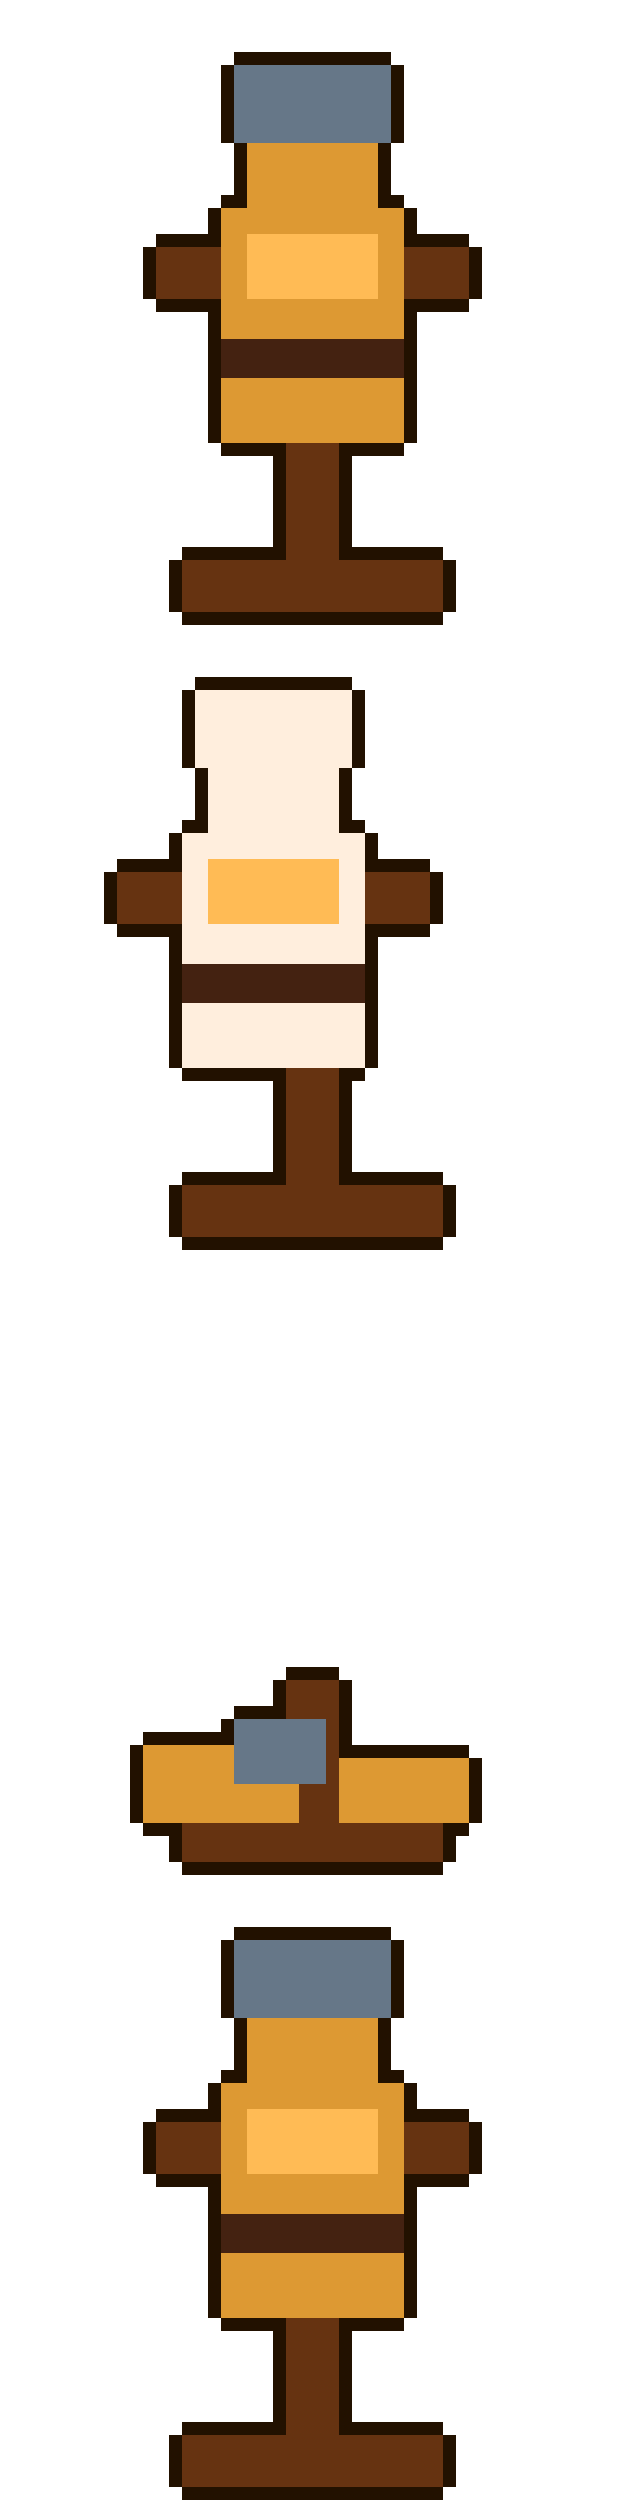
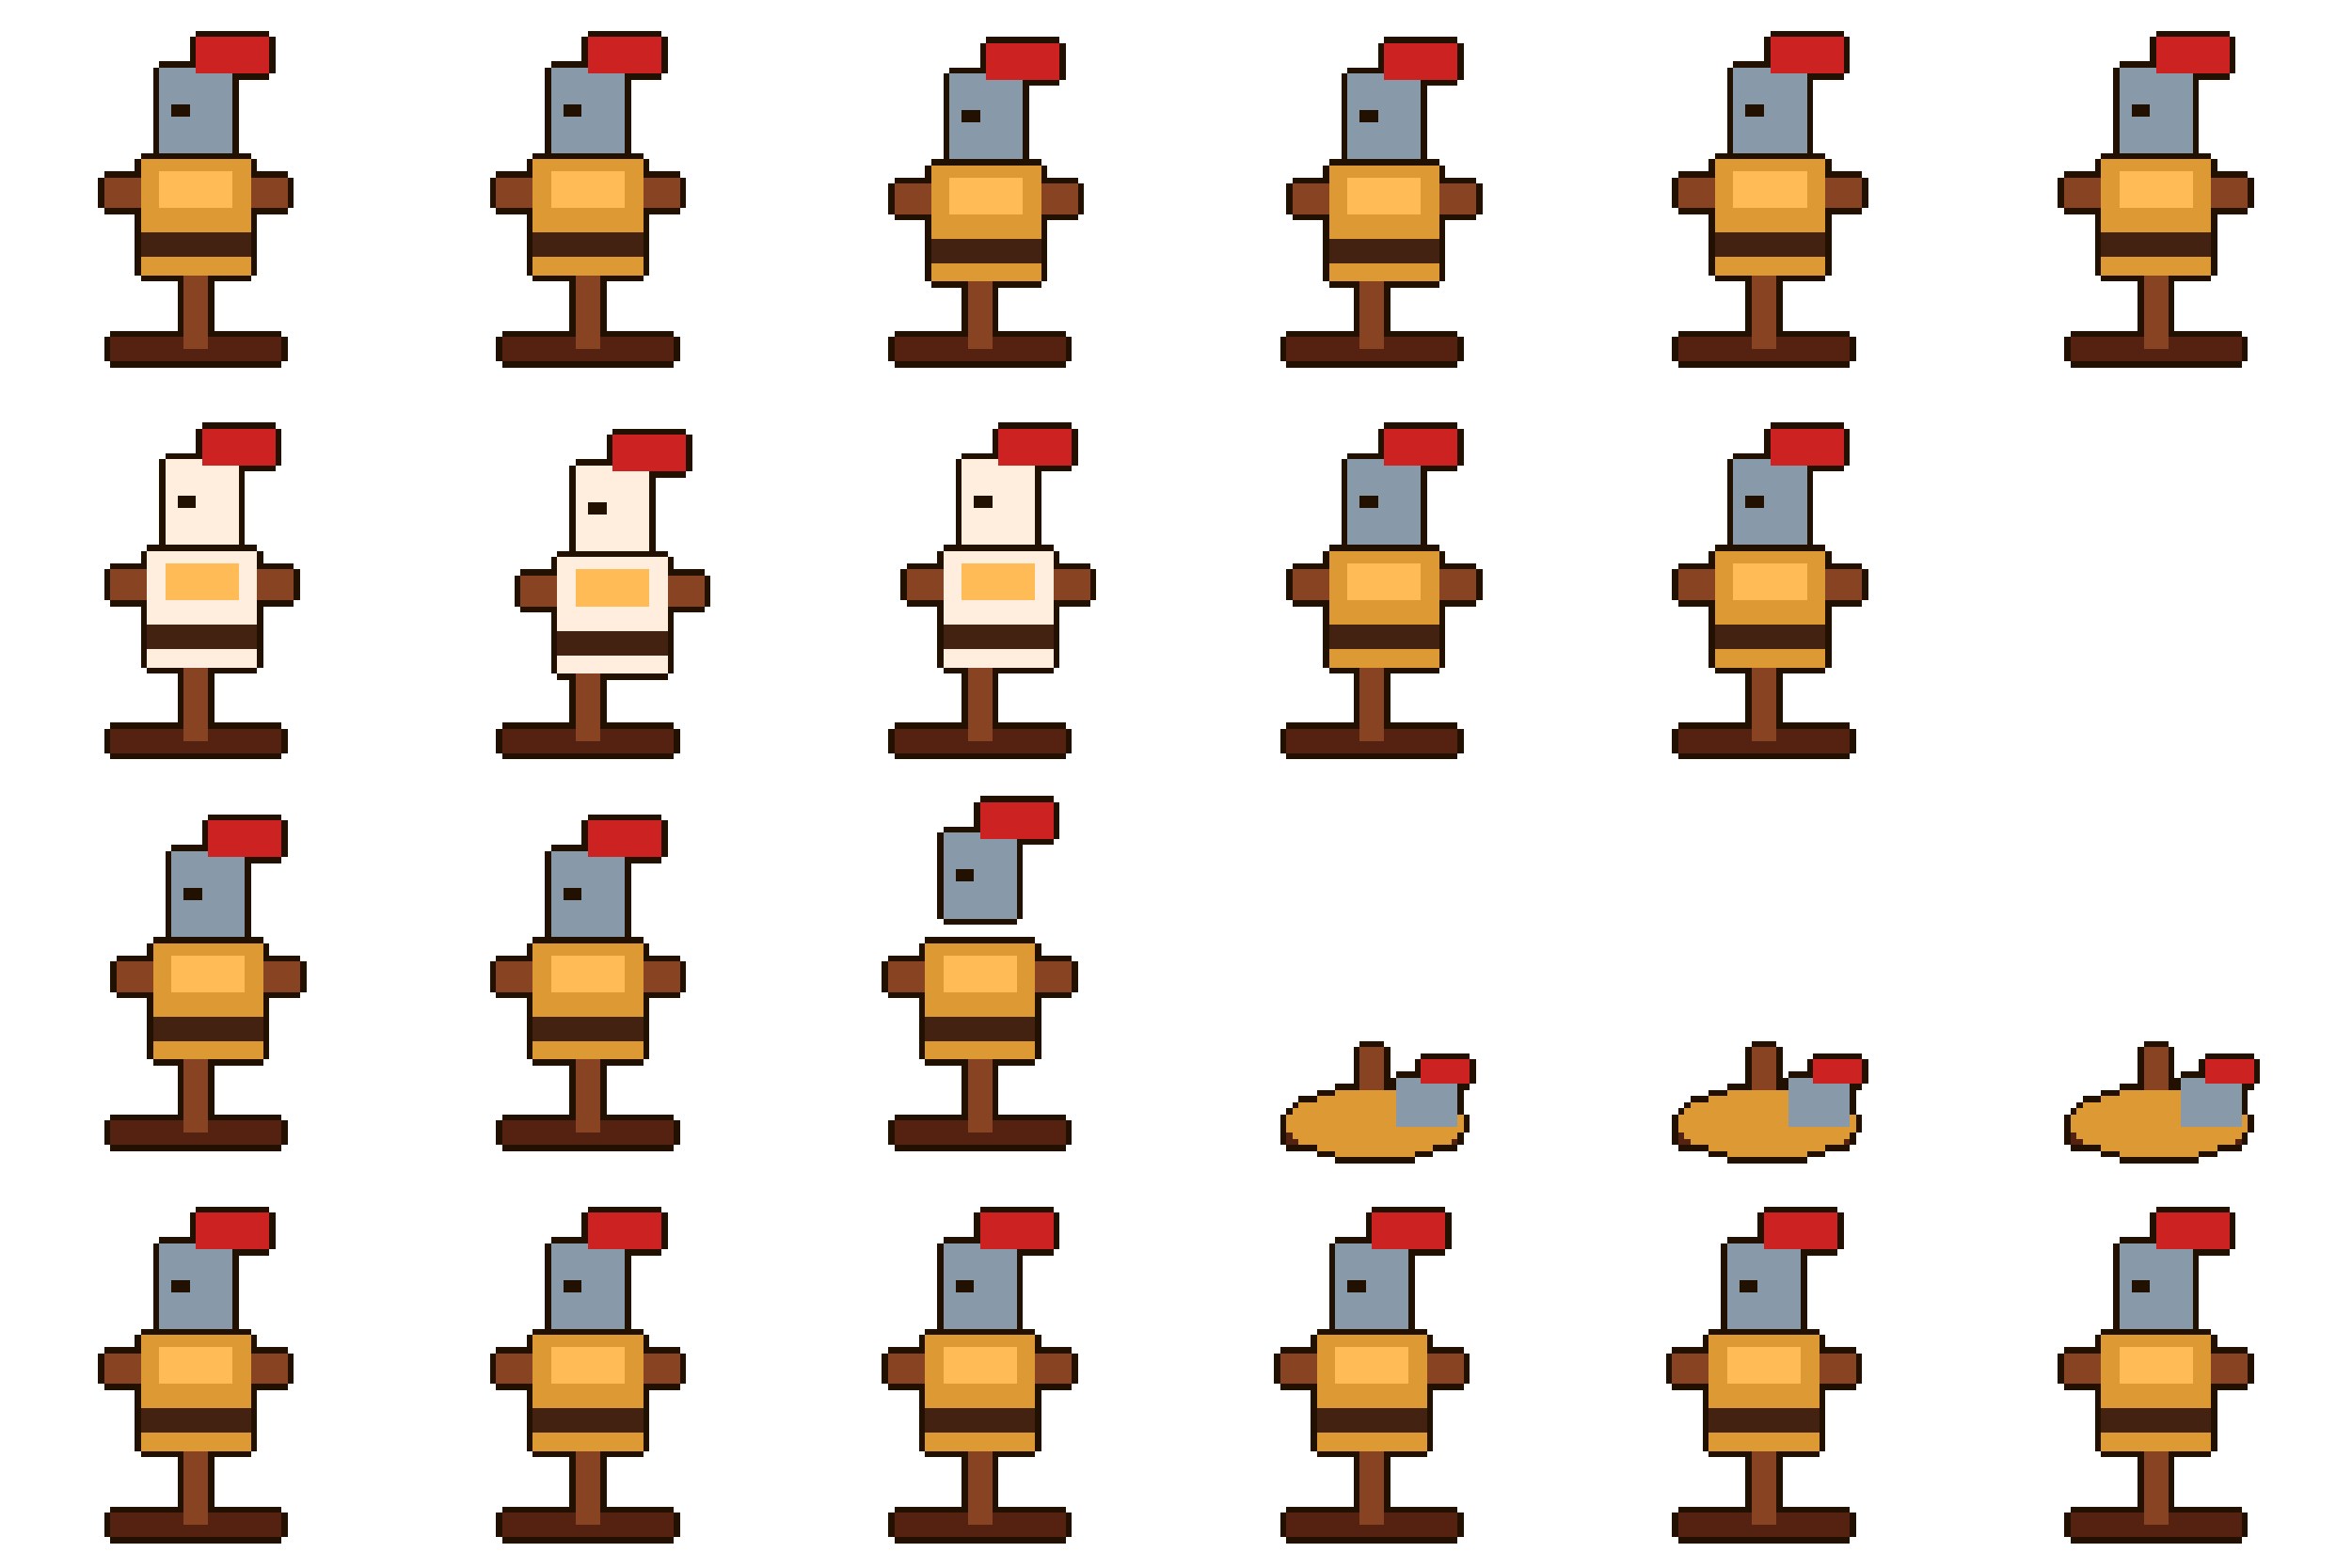
- <svg xmlns="http://www.w3.org/2000/svg" viewBox="0 0 48 192" width="48" height="192" shape-rendering="crispEdges">
-   <path fill="#210" d="M18 4h12v1h-12zM17 5h1v6h-1zM30 5h1v6h-1zM18 11h1v4h-1zM29 11h1v4h-1zM17 15h2v1h-2zM29 15h2v1h-2zM16 16h1v2h-1zM31 16h1v2h-1zM12 18h5v1h-5zM31 18h5v1h-5zM11 19h1v4h-1zM36 19h1v4h-1zM12 23h5v1h-5zM31 23h5v1h-5zM16 24h1v10h-1zM31 24h1v10h-1zM17 34h5v1h-5zM26 34h5v1h-5zM21 35h1v7h-1zM26 35h1v7h-1zM14 42h8v1h-8zM26 42h8v1h-8zM13 43h1v4h-1zM34 43h1v4h-1zM14 47h20v1h-20zM15 52h12v1h-12zM14 53h1v6h-1zM27 53h1v6h-1zM15 59h1v4h-1zM26 59h1v4h-1zM14 63h2v1h-2zM26 63h2v1h-2zM13 64h1v2h-1zM28 64h1v2h-1zM9 66h5v1h-5zM28 66h5v1h-5zM8 67h1v4h-1zM33 67h1v4h-1zM9 71h5v1h-5zM28 71h5v1h-5zM13 72h1v10h-1zM28 72h1v10h-1zM14 82h8v1h-8zM26 82h2v1h-2zM21 83h1v7h-1zM26 83h1v7h-1zM14 90h8v1h-8zM26 90h8v1h-8zM13 91h1v4h-1zM34 91h1v4h-1zM14 95h20v1h-20zM22 128h4v1h-4zM21 129h1v2h-1zM26 129h1v5h-1zM18 131h4v1h-4zM17 132h1v1h-1zM11 133h7v1h-7zM10 134h1v6h-1zM26 134h10v1h-10zM36 135h1v5h-1zM11 140h3v1h-3zM34 140h2v1h-2zM13 141h1v2h-1zM34 141h1v2h-1zM14 143h20v1h-20zM18 148h12v1h-12zM17 149h1v6h-1zM30 149h1v6h-1zM18 155h1v4h-1zM29 155h1v4h-1zM17 159h2v1h-2zM29 159h2v1h-2zM16 160h1v2h-1zM31 160h1v2h-1zM12 162h5v1h-5zM31 162h5v1h-5zM11 163h1v4h-1zM36 163h1v4h-1zM12 167h5v1h-5zM31 167h5v1h-5zM16 168h1v10h-1zM31 168h1v10h-1zM17 178h5v1h-5zM26 178h5v1h-5zM21 179h1v7h-1zM26 179h1v7h-1zM14 186h8v1h-8zM26 186h8v1h-8zM13 187h1v4h-1zM34 187h1v4h-1zM14 191h20v1h-20z" />
-   <path fill="#421" d="M17 26h14v3h-14zM14 74h14v3h-14zM17 170h14v3h-14z" />
-   <path fill="#631" d="M12 19h5v4h-5zM31 19h5v4h-5zM22 34h4v9h-4zM14 43h20v4h-20zM9 67h5v4h-5zM28 67h5v4h-5zM22 82h4v9h-4zM14 91h20v4h-20zM22 129h4v3h-4zM25 132h1v5h-1zM23 137h3v3h-3zM14 140h20v3h-20zM12 163h5v4h-5zM31 163h5v4h-5zM22 178h4v9h-4zM14 187h20v4h-20z" />
-   <path fill="#678" d="M18 5h12v6h-12zM18 132h7v5h-7zM18 149h12v6h-12z" />
-   <path fill="#d93" d="M19 11h10v5h-10zM17 16h14v2h-14zM17 18h2v5h-2zM29 18h2v5h-2zM17 23h14v3h-14zM17 29h14v5h-14zM11 134h7v3h-7zM26 135h10v5h-10zM11 137h12v3h-12zM19 155h10v5h-10zM17 160h14v2h-14zM17 162h2v5h-2zM29 162h2v5h-2zM17 167h14v3h-14zM17 173h14v5h-14z" />
-   <path fill="#fb5" d="M19 18h10v5h-10zM16 66h10v5h-10zM19 162h10v5h-10z" />
-   <path fill="#fed" d="M15 53h12v6h-12zM16 59h10v5h-10zM14 64h14v2h-14zM14 66h2v5h-2zM26 66h2v5h-2zM14 71h14v3h-14zM14 77h14v5h-14z" />
+ <svg xmlns="http://www.w3.org/2000/svg" viewBox="0 0 384 256" width="384" height="256" shape-rendering="crispEdges">
+   <path fill="#210" d="M32 5h12v1h-12zM96 5h12v1h-12zM289 5h12v1h-12zM352 5h12v1h-12zM31 6h1v4h-1zM44 6h1v6h-1zM95 6h1v4h-1zM108 6h1v6h-1zM161 6h12v1h-12zM226 6h12v1h-12zM288 6h1v4h-1zM301 6h1v6h-1zM351 6h1v4h-1zM364 6h1v6h-1zM160 7h1v4h-1zM173 7h1v6h-1zM225 7h1v4h-1zM238 7h1v6h-1zM26 10h6v1h-6zM90 10h6v1h-6zM283 10h6v1h-6zM346 10h6v1h-6zM25 11h1v14h-1zM89 11h1v14h-1zM155 11h6v1h-6zM220 11h6v1h-6zM282 11h1v14h-1zM345 11h1v14h-1zM38 12h6v1h-6zM102 12h6v1h-6zM154 12h1v14h-1zM219 12h1v14h-1zM295 12h6v1h-6zM358 12h6v1h-6zM38 13h1v12h-1zM102 13h1v12h-1zM167 13h6v1h-6zM232 13h6v1h-6zM295 13h1v12h-1zM358 13h1v12h-1zM167 14h1v12h-1zM232 14h1v12h-1zM28 17h3v2h-3zM92 17h3v2h-3zM285 17h3v2h-3zM348 17h3v2h-3zM157 18h3v2h-3zM222 18h3v2h-3zM23 25h18v1h-18zM87 25h18v1h-18zM280 25h18v1h-18zM343 25h18v1h-18zM22 26h1v2h-1zM41 26h1v2h-1zM86 26h1v2h-1zM105 26h1v2h-1zM152 26h18v1h-18zM217 26h18v1h-18zM279 26h1v2h-1zM298 26h1v2h-1zM342 26h1v2h-1zM361 26h1v2h-1zM151 27h1v2h-1zM170 27h1v2h-1zM216 27h1v2h-1zM235 27h1v2h-1zM17 28h6v1h-6zM41 28h6v1h-6zM81 28h6v1h-6zM105 28h6v1h-6zM274 28h6v1h-6zM298 28h6v1h-6zM337 28h6v1h-6zM361 28h6v1h-6zM16 29h1v5h-1zM47 29h1v5h-1zM80 29h1v5h-1zM111 29h1v5h-1zM146 29h6v1h-6zM170 29h6v1h-6zM211 29h6v1h-6zM235 29h6v1h-6zM273 29h1v5h-1zM304 29h1v5h-1zM336 29h1v5h-1zM367 29h1v5h-1zM145 30h1v5h-1zM176 30h1v5h-1zM210 30h1v5h-1zM241 30h1v5h-1zM17 34h6v1h-6zM41 34h6v1h-6zM81 34h6v1h-6zM105 34h6v1h-6zM274 34h6v1h-6zM298 34h6v1h-6zM337 34h6v1h-6zM361 34h6v1h-6zM22 35h1v10h-1zM41 35h1v10h-1zM86 35h1v10h-1zM105 35h1v10h-1zM146 35h6v1h-6zM170 35h6v1h-6zM211 35h6v1h-6zM235 35h6v1h-6zM279 35h1v10h-1zM298 35h1v10h-1zM342 35h1v10h-1zM361 35h1v10h-1zM151 36h1v10h-1zM170 36h1v10h-1zM216 36h1v10h-1zM235 36h1v10h-1zM23 45h7v1h-7zM34 45h7v1h-7zM87 45h7v1h-7zM98 45h7v1h-7zM280 45h6v1h-6zM290 45h8v1h-8zM343 45h7v1h-7zM354 45h7v1h-7zM29 46h1v8h-1zM34 46h1v8h-1zM93 46h1v8h-1zM98 46h1v8h-1zM152 46h6v1h-6zM162 46h8v1h-8zM217 46h5v1h-5zM226 46h9v1h-9zM285 46h1v8h-1zM290 46h1v8h-1zM349 46h1v8h-1zM354 46h1v8h-1zM157 47h1v7h-1zM162 47h1v7h-1zM221 47h1v7h-1zM226 47h1v7h-1zM18 54h12v1h-12zM34 54h12v1h-12zM82 54h12v1h-12zM98 54h12v1h-12zM146 54h12v1h-12zM162 54h12v1h-12zM210 54h12v1h-12zM226 54h12v1h-12zM274 54h12v1h-12zM290 54h12v1h-12zM338 54h12v1h-12zM354 54h12v1h-12zM17 55h1v4h-1zM46 55h1v4h-1zM81 55h1v4h-1zM110 55h1v4h-1zM145 55h1v4h-1zM174 55h1v4h-1zM209 55h1v4h-1zM238 55h1v4h-1zM273 55h1v4h-1zM302 55h1v4h-1zM337 55h1v4h-1zM366 55h1v4h-1zM18 59h28v1h-28zM82 59h28v1h-28zM146 59h28v1h-28zM210 59h28v1h-28zM274 59h28v1h-28zM338 59h28v1h-28zM33 69h12v1h-12zM163 69h12v1h-12zM226 69h12v1h-12zM289 69h12v1h-12zM32 70h1v4h-1zM45 70h1v6h-1zM100 70h12v1h-12zM162 70h1v4h-1zM175 70h1v6h-1zM225 70h1v4h-1zM238 70h1v6h-1zM288 70h1v4h-1zM301 70h1v6h-1zM99 71h1v4h-1zM112 71h1v6h-1zM27 74h6v1h-6zM157 74h6v1h-6zM220 74h6v1h-6zM283 74h6v1h-6zM26 75h1v14h-1zM94 75h6v1h-6zM156 75h1v14h-1zM219 75h1v14h-1zM282 75h1v14h-1zM39 76h6v1h-6zM93 76h1v14h-1zM169 76h6v1h-6zM232 76h6v1h-6zM295 76h6v1h-6zM39 77h1v12h-1zM106 77h6v1h-6zM169 77h1v12h-1zM232 77h1v12h-1zM295 77h1v12h-1zM106 78h1v12h-1zM29 81h3v2h-3zM159 81h3v2h-3zM222 81h3v2h-3zM285 81h3v2h-3zM96 82h3v2h-3zM24 89h18v1h-18zM154 89h18v1h-18zM217 89h18v1h-18zM280 89h18v1h-18zM23 90h1v2h-1zM42 90h1v2h-1zM91 90h18v1h-18zM153 90h1v2h-1zM172 90h1v2h-1zM216 90h1v2h-1zM235 90h1v2h-1zM279 90h1v2h-1zM298 90h1v2h-1zM90 91h1v2h-1zM109 91h1v2h-1zM18 92h6v1h-6zM42 92h6v1h-6zM148 92h6v1h-6zM172 92h6v1h-6zM211 92h6v1h-6zM235 92h6v1h-6zM274 92h6v1h-6zM298 92h6v1h-6zM17 93h1v5h-1zM48 93h1v5h-1zM85 93h6v1h-6zM109 93h6v1h-6zM147 93h1v5h-1zM178 93h1v5h-1zM210 93h1v5h-1zM241 93h1v5h-1zM273 93h1v5h-1zM304 93h1v5h-1zM84 94h1v5h-1zM115 94h1v5h-1zM18 98h6v1h-6zM42 98h6v1h-6zM148 98h6v1h-6zM172 98h6v1h-6zM211 98h6v1h-6zM235 98h6v1h-6zM274 98h6v1h-6zM298 98h6v1h-6zM23 99h1v10h-1zM42 99h1v10h-1zM85 99h6v1h-6zM109 99h6v1h-6zM153 99h1v10h-1zM172 99h1v10h-1zM216 99h1v10h-1zM235 99h1v10h-1zM279 99h1v10h-1zM298 99h1v10h-1zM90 100h1v10h-1zM109 100h1v10h-1zM24 109h6v1h-6zM34 109h8v1h-8zM154 109h4v1h-4zM162 109h10v1h-10zM217 109h5v1h-5zM226 109h9v1h-9zM280 109h6v1h-6zM290 109h8v1h-8zM29 110h1v8h-1zM34 110h1v8h-1zM91 110h3v1h-3zM98 110h11v1h-11zM157 110h1v8h-1zM162 110h1v8h-1zM221 110h1v8h-1zM226 110h1v8h-1zM285 110h1v8h-1zM290 110h1v8h-1zM93 111h1v7h-1zM98 111h1v7h-1zM18 118h12v1h-12zM34 118h12v1h-12zM82 118h12v1h-12zM98 118h12v1h-12zM146 118h12v1h-12zM162 118h12v1h-12zM210 118h12v1h-12zM226 118h12v1h-12zM274 118h12v1h-12zM290 118h12v1h-12zM17 119h1v4h-1zM46 119h1v4h-1zM81 119h1v4h-1zM110 119h1v4h-1zM145 119h1v4h-1zM174 119h1v4h-1zM209 119h1v4h-1zM238 119h1v4h-1zM273 119h1v4h-1zM302 119h1v4h-1zM18 123h28v1h-28zM82 123h28v1h-28zM146 123h28v1h-28zM210 123h28v1h-28zM274 123h28v1h-28zM160 130h12v1h-12zM159 131h1v4h-1zM172 131h1v6h-1zM34 133h12v1h-12zM96 133h12v1h-12zM33 134h1v4h-1zM46 134h1v6h-1zM95 134h1v4h-1zM108 134h1v6h-1zM154 135h6v1h-6zM153 136h1v14h-1zM166 137h6v1h-6zM28 138h6v1h-6zM90 138h6v1h-6zM166 138h1v12h-1zM27 139h1v14h-1zM89 139h1v14h-1zM40 140h6v1h-6zM102 140h6v1h-6zM40 141h1v12h-1zM102 141h1v12h-1zM156 142h3v2h-3zM30 145h3v2h-3zM92 145h3v2h-3zM154 150h12v1h-12zM25 153h18v1h-18zM87 153h18v1h-18zM151 153h18v1h-18zM24 154h1v2h-1zM43 154h1v2h-1zM86 154h1v2h-1zM105 154h1v2h-1zM150 154h1v2h-1zM169 154h1v2h-1zM19 156h6v1h-6zM43 156h6v1h-6zM81 156h6v1h-6zM105 156h6v1h-6zM145 156h6v1h-6zM169 156h6v1h-6zM18 157h1v5h-1zM49 157h1v5h-1zM80 157h1v5h-1zM111 157h1v5h-1zM144 157h1v5h-1zM175 157h1v5h-1zM19 162h6v1h-6zM43 162h6v1h-6zM81 162h6v1h-6zM105 162h6v1h-6zM145 162h6v1h-6zM169 162h6v1h-6zM24 163h1v10h-1zM43 163h1v10h-1zM86 163h1v10h-1zM105 163h1v10h-1zM150 163h1v10h-1zM169 163h1v10h-1zM222 170h4v1h-4zM286 170h4v1h-4zM350 170h4v1h-4zM221 171h1v6h-1zM226 171h1v5h-1zM285 171h1v6h-1zM290 171h1v5h-1zM349 171h1v6h-1zM354 171h1v5h-1zM232 172h8v1h-8zM296 172h8v1h-8zM360 172h8v1h-8zM25 173h5v1h-5zM34 173h9v1h-9zM87 173h7v1h-7zM98 173h7v1h-7zM151 173h7v1h-7zM162 173h7v1h-7zM231 173h1v2h-1zM240 173h1v4h-1zM295 173h1v2h-1zM304 173h1v4h-1zM359 173h1v2h-1zM368 173h1v4h-1zM29 174h1v8h-1zM34 174h1v8h-1zM93 174h1v8h-1zM98 174h1v8h-1zM157 174h1v8h-1zM162 174h1v8h-1zM228 175h4v1h-4zM292 175h4v1h-4zM356 175h4v1h-4zM226 176h2v2h-2zM290 176h2v2h-2zM354 176h2v2h-2zM218 177h4v1h-4zM238 177h2v1h-2zM282 177h4v1h-4zM302 177h2v1h-2zM346 177h4v1h-4zM366 177h2v1h-2zM215 178h3v1h-3zM238 178h1v4h-1zM279 178h3v1h-3zM302 178h1v4h-1zM343 178h3v1h-3zM366 178h1v4h-1zM212 179h3v1h-3zM276 179h3v1h-3zM340 179h3v1h-3zM211 180h1v1h-1zM275 180h1v1h-1zM339 180h1v1h-1zM210 181h1v1h-1zM274 181h1v1h-1zM338 181h1v1h-1zM18 182h12v1h-12zM34 182h12v1h-12zM82 182h12v1h-12zM98 182h12v1h-12zM146 182h12v1h-12zM162 182h12v1h-12zM209 182h1v5h-1zM239 182h1v3h-1zM273 182h1v5h-1zM303 182h1v3h-1zM337 182h1v5h-1zM367 182h1v3h-1zM17 183h1v4h-1zM46 183h1v4h-1zM81 183h1v4h-1zM110 183h1v4h-1zM145 183h1v4h-1zM174 183h1v4h-1zM238 185h1v2h-1zM302 185h1v2h-1zM366 185h1v2h-1zM18 187h28v1h-28zM82 187h28v1h-28zM146 187h28v1h-28zM210 187h5v1h-5zM234 187h4v1h-4zM274 187h5v1h-5zM298 187h4v1h-4zM338 187h5v1h-5zM362 187h4v1h-4zM215 188h3v1h-3zM231 188h3v1h-3zM279 188h3v1h-3zM295 188h3v1h-3zM343 188h3v1h-3zM359 188h3v1h-3zM218 189h13v1h-13zM282 189h13v1h-13zM346 189h13v1h-13zM32 197h12v1h-12zM96 197h12v1h-12zM160 197h12v1h-12zM224 197h12v1h-12zM288 197h12v1h-12zM352 197h12v1h-12zM31 198h1v4h-1zM44 198h1v6h-1zM95 198h1v4h-1zM108 198h1v6h-1zM159 198h1v4h-1zM172 198h1v6h-1zM223 198h1v4h-1zM236 198h1v6h-1zM287 198h1v4h-1zM300 198h1v6h-1zM351 198h1v4h-1zM364 198h1v6h-1zM26 202h6v1h-6zM90 202h6v1h-6zM154 202h6v1h-6zM218 202h6v1h-6zM282 202h6v1h-6zM346 202h6v1h-6zM25 203h1v14h-1zM89 203h1v14h-1zM153 203h1v14h-1zM217 203h1v14h-1zM281 203h1v14h-1zM345 203h1v14h-1zM38 204h6v1h-6zM102 204h6v1h-6zM166 204h6v1h-6zM230 204h6v1h-6zM294 204h6v1h-6zM358 204h6v1h-6zM38 205h1v12h-1zM102 205h1v12h-1zM166 205h1v12h-1zM230 205h1v12h-1zM294 205h1v12h-1zM358 205h1v12h-1zM28 209h3v2h-3zM92 209h3v2h-3zM156 209h3v2h-3zM220 209h3v2h-3zM284 209h3v2h-3zM348 209h3v2h-3zM23 217h18v1h-18zM87 217h18v1h-18zM151 217h18v1h-18zM215 217h18v1h-18zM279 217h18v1h-18zM343 217h18v1h-18zM22 218h1v2h-1zM41 218h1v2h-1zM86 218h1v2h-1zM105 218h1v2h-1zM150 218h1v2h-1zM169 218h1v2h-1zM214 218h1v2h-1zM233 218h1v2h-1zM278 218h1v2h-1zM297 218h1v2h-1zM342 218h1v2h-1zM361 218h1v2h-1zM17 220h6v1h-6zM41 220h6v1h-6zM81 220h6v1h-6zM105 220h6v1h-6zM145 220h6v1h-6zM169 220h6v1h-6zM209 220h6v1h-6zM233 220h6v1h-6zM273 220h6v1h-6zM297 220h6v1h-6zM337 220h6v1h-6zM361 220h6v1h-6zM16 221h1v5h-1zM47 221h1v5h-1zM80 221h1v5h-1zM111 221h1v5h-1zM144 221h1v5h-1zM175 221h1v5h-1zM208 221h1v5h-1zM239 221h1v5h-1zM272 221h1v5h-1zM303 221h1v5h-1zM336 221h1v5h-1zM367 221h1v5h-1zM17 226h6v1h-6zM41 226h6v1h-6zM81 226h6v1h-6zM105 226h6v1h-6zM145 226h6v1h-6zM169 226h6v1h-6zM209 226h6v1h-6zM233 226h6v1h-6zM273 226h6v1h-6zM297 226h6v1h-6zM337 226h6v1h-6zM361 226h6v1h-6zM22 227h1v10h-1zM41 227h1v10h-1zM86 227h1v10h-1zM105 227h1v10h-1zM150 227h1v10h-1zM169 227h1v10h-1zM214 227h1v10h-1zM233 227h1v10h-1zM278 227h1v10h-1zM297 227h1v10h-1zM342 227h1v10h-1zM361 227h1v10h-1zM23 237h7v1h-7zM34 237h7v1h-7zM87 237h7v1h-7zM98 237h7v1h-7zM151 237h7v1h-7zM162 237h7v1h-7zM215 237h7v1h-7zM226 237h7v1h-7zM279 237h7v1h-7zM290 237h7v1h-7zM343 237h7v1h-7zM354 237h7v1h-7zM29 238h1v8h-1zM34 238h1v8h-1zM93 238h1v8h-1zM98 238h1v8h-1zM157 238h1v8h-1zM162 238h1v8h-1zM221 238h1v8h-1zM226 238h1v8h-1zM285 238h1v8h-1zM290 238h1v8h-1zM349 238h1v8h-1zM354 238h1v8h-1zM18 246h12v1h-12zM34 246h12v1h-12zM82 246h12v1h-12zM98 246h12v1h-12zM146 246h12v1h-12zM162 246h12v1h-12zM210 246h12v1h-12zM226 246h12v1h-12zM274 246h12v1h-12zM290 246h12v1h-12zM338 246h12v1h-12zM354 246h12v1h-12zM17 247h1v4h-1zM46 247h1v4h-1zM81 247h1v4h-1zM110 247h1v4h-1zM145 247h1v4h-1zM174 247h1v4h-1zM209 247h1v4h-1zM238 247h1v4h-1zM273 247h1v4h-1zM302 247h1v4h-1zM337 247h1v4h-1zM366 247h1v4h-1zM18 251h28v1h-28zM82 251h28v1h-28zM146 251h28v1h-28zM210 251h28v1h-28zM274 251h28v1h-28zM338 251h28v1h-28z" />
+   <path fill="#421" d="M23 38h18v4h-18zM87 38h18v4h-18zM280 38h18v4h-18zM343 38h18v4h-18zM152 39h18v4h-18zM217 39h18v4h-18zM24 102h18v4h-18zM154 102h18v4h-18zM217 102h18v4h-18zM280 102h18v4h-18zM91 103h18v4h-18zM25 166h18v4h-18zM87 166h18v4h-18zM151 166h18v4h-18zM23 230h18v4h-18zM87 230h18v4h-18zM151 230h18v4h-18zM215 230h18v4h-18zM279 230h18v4h-18zM343 230h18v4h-18z" />
+   <path fill="#521" d="M18 55h12v2h-12zM34 55h12v2h-12zM82 55h12v2h-12zM98 55h12v2h-12zM146 55h12v2h-12zM162 55h12v2h-12zM210 55h12v2h-12zM226 55h12v2h-12zM274 55h12v2h-12zM290 55h12v2h-12zM338 55h12v2h-12zM354 55h12v2h-12zM18 57h28v2h-28zM82 57h28v2h-28zM146 57h28v2h-28zM210 57h28v2h-28zM274 57h28v2h-28zM338 57h28v2h-28zM18 119h12v2h-12zM34 119h12v2h-12zM82 119h12v2h-12zM98 119h12v2h-12zM146 119h12v2h-12zM162 119h12v2h-12zM210 119h12v2h-12zM226 119h12v2h-12zM274 119h12v2h-12zM290 119h12v2h-12zM18 121h28v2h-28zM82 121h28v2h-28zM146 121h28v2h-28zM210 121h28v2h-28zM274 121h28v2h-28zM18 183h12v2h-12zM34 183h12v2h-12zM82 183h12v2h-12zM98 183h12v2h-12zM146 183h12v2h-12zM162 183h12v2h-12zM18 185h28v2h-28zM82 185h28v2h-28zM146 185h28v2h-28zM210 185h1v1h-1zM274 185h1v1h-1zM338 185h1v1h-1zM210 186h2v1h-2zM237 186h1v1h-1zM274 186h2v1h-2zM301 186h1v1h-1zM338 186h2v1h-2zM365 186h1v1h-1zM18 247h12v2h-12zM34 247h12v2h-12zM82 247h12v2h-12zM98 247h12v2h-12zM146 247h12v2h-12zM162 247h12v2h-12zM210 247h12v2h-12zM226 247h12v2h-12zM274 247h12v2h-12zM290 247h12v2h-12zM338 247h12v2h-12zM354 247h12v2h-12zM18 249h28v2h-28zM82 249h28v2h-28zM146 249h28v2h-28zM210 249h28v2h-28zM274 249h28v2h-28zM338 249h28v2h-28z" />
+   <path fill="#842" d="M17 29h6v5h-6zM41 29h6v5h-6zM81 29h6v5h-6zM105 29h6v5h-6zM274 29h6v5h-6zM298 29h6v5h-6zM337 29h6v5h-6zM361 29h6v5h-6zM146 30h6v5h-6zM170 30h6v5h-6zM211 30h6v5h-6zM235 30h6v5h-6zM30 45h4v12h-4zM94 45h4v12h-4zM286 45h4v12h-4zM350 45h4v12h-4zM158 46h4v11h-4zM222 46h4v11h-4zM18 93h6v5h-6zM42 93h6v5h-6zM148 93h6v5h-6zM172 93h6v5h-6zM211 93h6v5h-6zM235 93h6v5h-6zM274 93h6v5h-6zM298 93h6v5h-6zM85 94h6v5h-6zM109 94h6v5h-6zM30 109h4v12h-4zM158 109h4v12h-4zM222 109h4v12h-4zM286 109h4v12h-4zM94 110h4v11h-4zM19 157h6v5h-6zM43 157h6v5h-6zM81 157h6v5h-6zM105 157h6v5h-6zM145 157h6v5h-6zM169 157h6v5h-6zM222 171h4v7h-4zM286 171h4v7h-4zM350 171h4v7h-4zM30 173h4v12h-4zM94 173h4v12h-4zM158 173h4v12h-4zM17 221h6v5h-6zM41 221h6v5h-6zM81 221h6v5h-6zM105 221h6v5h-6zM145 221h6v5h-6zM169 221h6v5h-6zM209 221h6v5h-6zM233 221h6v5h-6zM273 221h6v5h-6zM297 221h6v5h-6zM337 221h6v5h-6zM361 221h6v5h-6zM30 237h4v12h-4zM94 237h4v12h-4zM158 237h4v12h-4zM222 237h4v12h-4zM286 237h4v12h-4zM350 237h4v12h-4z" />
+   <path fill="#89a" d="M26 11h6v1h-6zM90 11h6v1h-6zM283 11h6v1h-6zM346 11h6v1h-6zM26 12h12v5h-12zM90 12h12v5h-12zM155 12h6v1h-6zM220 12h6v1h-6zM283 12h12v5h-12zM346 12h12v5h-12zM155 13h12v5h-12zM220 13h12v5h-12zM26 17h2v2h-2zM31 17h7v2h-7zM90 17h2v2h-2zM95 17h7v2h-7zM283 17h2v2h-2zM288 17h7v2h-7zM346 17h2v2h-2zM351 17h7v2h-7zM155 18h2v2h-2zM160 18h7v2h-7zM220 18h2v2h-2zM225 18h7v2h-7zM26 19h12v6h-12zM90 19h12v6h-12zM283 19h12v6h-12zM346 19h12v6h-12zM155 20h12v6h-12zM220 20h12v6h-12zM220 75h6v1h-6zM283 75h6v1h-6zM220 76h12v5h-12zM283 76h12v5h-12zM220 81h2v2h-2zM225 81h7v2h-7zM283 81h2v2h-2zM288 81h7v2h-7zM220 83h12v6h-12zM283 83h12v6h-12zM154 136h6v1h-6zM154 137h12v5h-12zM28 139h6v1h-6zM90 139h6v1h-6zM28 140h12v5h-12zM90 140h12v5h-12zM154 142h2v2h-2zM159 142h7v2h-7zM154 144h12v6h-12zM28 145h2v2h-2zM33 145h7v2h-7zM90 145h2v2h-2zM95 145h7v2h-7zM28 147h12v6h-12zM90 147h12v6h-12zM228 176h4v1h-4zM292 176h4v1h-4zM356 176h4v1h-4zM228 177h10v7h-10zM292 177h10v7h-10zM356 177h10v7h-10zM26 203h6v1h-6zM90 203h6v1h-6zM154 203h6v1h-6zM218 203h6v1h-6zM282 203h6v1h-6zM346 203h6v1h-6zM26 204h12v5h-12zM90 204h12v5h-12zM154 204h12v5h-12zM218 204h12v5h-12zM282 204h12v5h-12zM346 204h12v5h-12zM26 209h2v2h-2zM31 209h7v2h-7zM90 209h2v2h-2zM95 209h7v2h-7zM154 209h2v2h-2zM159 209h7v2h-7zM218 209h2v2h-2zM223 209h7v2h-7zM282 209h2v2h-2zM287 209h7v2h-7zM346 209h2v2h-2zM351 209h7v2h-7zM26 211h12v6h-12zM90 211h12v6h-12zM154 211h12v6h-12zM218 211h12v6h-12zM282 211h12v6h-12zM346 211h12v6h-12z" />
+   <path fill="#c22" d="M32 6h12v6h-12zM96 6h12v6h-12zM289 6h12v6h-12zM352 6h12v6h-12zM161 7h12v6h-12zM226 7h12v6h-12zM33 70h12v6h-12zM163 70h12v6h-12zM226 70h12v6h-12zM289 70h12v6h-12zM100 71h12v6h-12zM160 131h12v6h-12zM34 134h12v6h-12zM96 134h12v6h-12zM232 173h8v4h-8zM296 173h8v4h-8zM360 173h8v4h-8zM32 198h12v6h-12zM96 198h12v6h-12zM160 198h12v6h-12zM224 198h12v6h-12zM288 198h12v6h-12zM352 198h12v6h-12z" />
+   <path fill="#d93" d="M23 26h18v2h-18zM87 26h18v2h-18zM280 26h18v2h-18zM343 26h18v2h-18zM152 27h18v2h-18zM217 27h18v2h-18zM23 28h3v6h-3zM38 28h3v6h-3zM87 28h3v6h-3zM102 28h3v6h-3zM280 28h3v6h-3zM295 28h3v6h-3zM343 28h3v6h-3zM358 28h3v6h-3zM152 29h3v6h-3zM167 29h3v6h-3zM217 29h3v6h-3zM232 29h3v6h-3zM23 34h18v4h-18zM87 34h18v4h-18zM280 34h18v4h-18zM343 34h18v4h-18zM152 35h18v4h-18zM217 35h18v4h-18zM23 42h18v3h-18zM87 42h18v3h-18zM280 42h18v3h-18zM343 42h18v3h-18zM152 43h18v3h-18zM217 43h18v3h-18zM217 90h18v2h-18zM280 90h18v2h-18zM217 92h3v6h-3zM232 92h3v6h-3zM280 92h3v6h-3zM295 92h3v6h-3zM217 98h18v4h-18zM280 98h18v4h-18zM217 106h18v3h-18zM280 106h18v3h-18zM25 154h18v2h-18zM87 154h18v2h-18zM151 154h18v2h-18zM25 156h3v6h-3zM40 156h3v6h-3zM87 156h3v6h-3zM102 156h3v6h-3zM151 156h3v6h-3zM166 156h3v6h-3zM25 162h18v4h-18zM87 162h18v4h-18zM151 162h18v4h-18zM25 170h18v3h-18zM87 170h18v3h-18zM151 170h18v3h-18zM218 178h10v1h-10zM282 178h10v1h-10zM346 178h10v1h-10zM215 179h13v1h-13zM279 179h13v1h-13zM343 179h13v1h-13zM212 180h16v1h-16zM276 180h16v1h-16zM340 180h16v1h-16zM211 181h17v1h-17zM275 181h17v1h-17zM339 181h17v1h-17zM210 182h18v2h-18zM238 182h1v2h-1zM274 182h18v2h-18zM302 182h1v2h-1zM338 182h18v2h-18zM366 182h1v2h-1zM210 184h29v1h-29zM274 184h29v1h-29zM338 184h29v1h-29zM211 185h27v1h-27zM275 185h27v1h-27zM339 185h27v1h-27zM212 186h25v1h-25zM276 186h25v1h-25zM340 186h25v1h-25zM215 187h19v1h-19zM279 187h19v1h-19zM343 187h19v1h-19zM218 188h13v1h-13zM282 188h13v1h-13zM346 188h13v1h-13zM23 218h18v2h-18zM87 218h18v2h-18zM151 218h18v2h-18zM215 218h18v2h-18zM279 218h18v2h-18zM343 218h18v2h-18zM23 220h3v6h-3zM38 220h3v6h-3zM87 220h3v6h-3zM102 220h3v6h-3zM151 220h3v6h-3zM166 220h3v6h-3zM215 220h3v6h-3zM230 220h3v6h-3zM279 220h3v6h-3zM294 220h3v6h-3zM343 220h3v6h-3zM358 220h3v6h-3zM23 226h18v4h-18zM87 226h18v4h-18zM151 226h18v4h-18zM215 226h18v4h-18zM279 226h18v4h-18zM343 226h18v4h-18zM23 234h18v3h-18zM87 234h18v3h-18zM151 234h18v3h-18zM215 234h18v3h-18zM279 234h18v3h-18zM343 234h18v3h-18z" />
+   <path fill="#fb5" d="M26 28h12v6h-12zM90 28h12v6h-12zM283 28h12v6h-12zM346 28h12v6h-12zM155 29h12v6h-12zM220 29h12v6h-12zM27 92h12v6h-12zM157 92h12v6h-12zM220 92h12v6h-12zM283 92h12v6h-12zM94 93h12v6h-12zM28 156h12v6h-12zM90 156h12v6h-12zM154 156h12v6h-12zM26 220h12v6h-12zM90 220h12v6h-12zM154 220h12v6h-12zM218 220h12v6h-12zM282 220h12v6h-12zM346 220h12v6h-12z" />
+   <path fill="#fed" d="M27 75h6v1h-6zM157 75h6v1h-6zM27 76h12v5h-12zM94 76h6v1h-6zM157 76h12v5h-12zM94 77h12v5h-12zM27 81h2v2h-2zM32 81h7v2h-7zM157 81h2v2h-2zM162 81h7v2h-7zM94 82h2v2h-2zM99 82h7v2h-7zM27 83h12v6h-12zM157 83h12v6h-12zM94 84h12v6h-12zM24 90h18v2h-18zM154 90h18v2h-18zM91 91h18v2h-18zM24 92h3v6h-3zM39 92h3v6h-3zM154 92h3v6h-3zM169 92h3v6h-3zM91 93h3v6h-3zM106 93h3v6h-3zM24 98h18v4h-18zM154 98h18v4h-18zM91 99h18v4h-18zM24 106h18v3h-18zM154 106h18v3h-18zM91 107h18v3h-18z" />
</svg>
